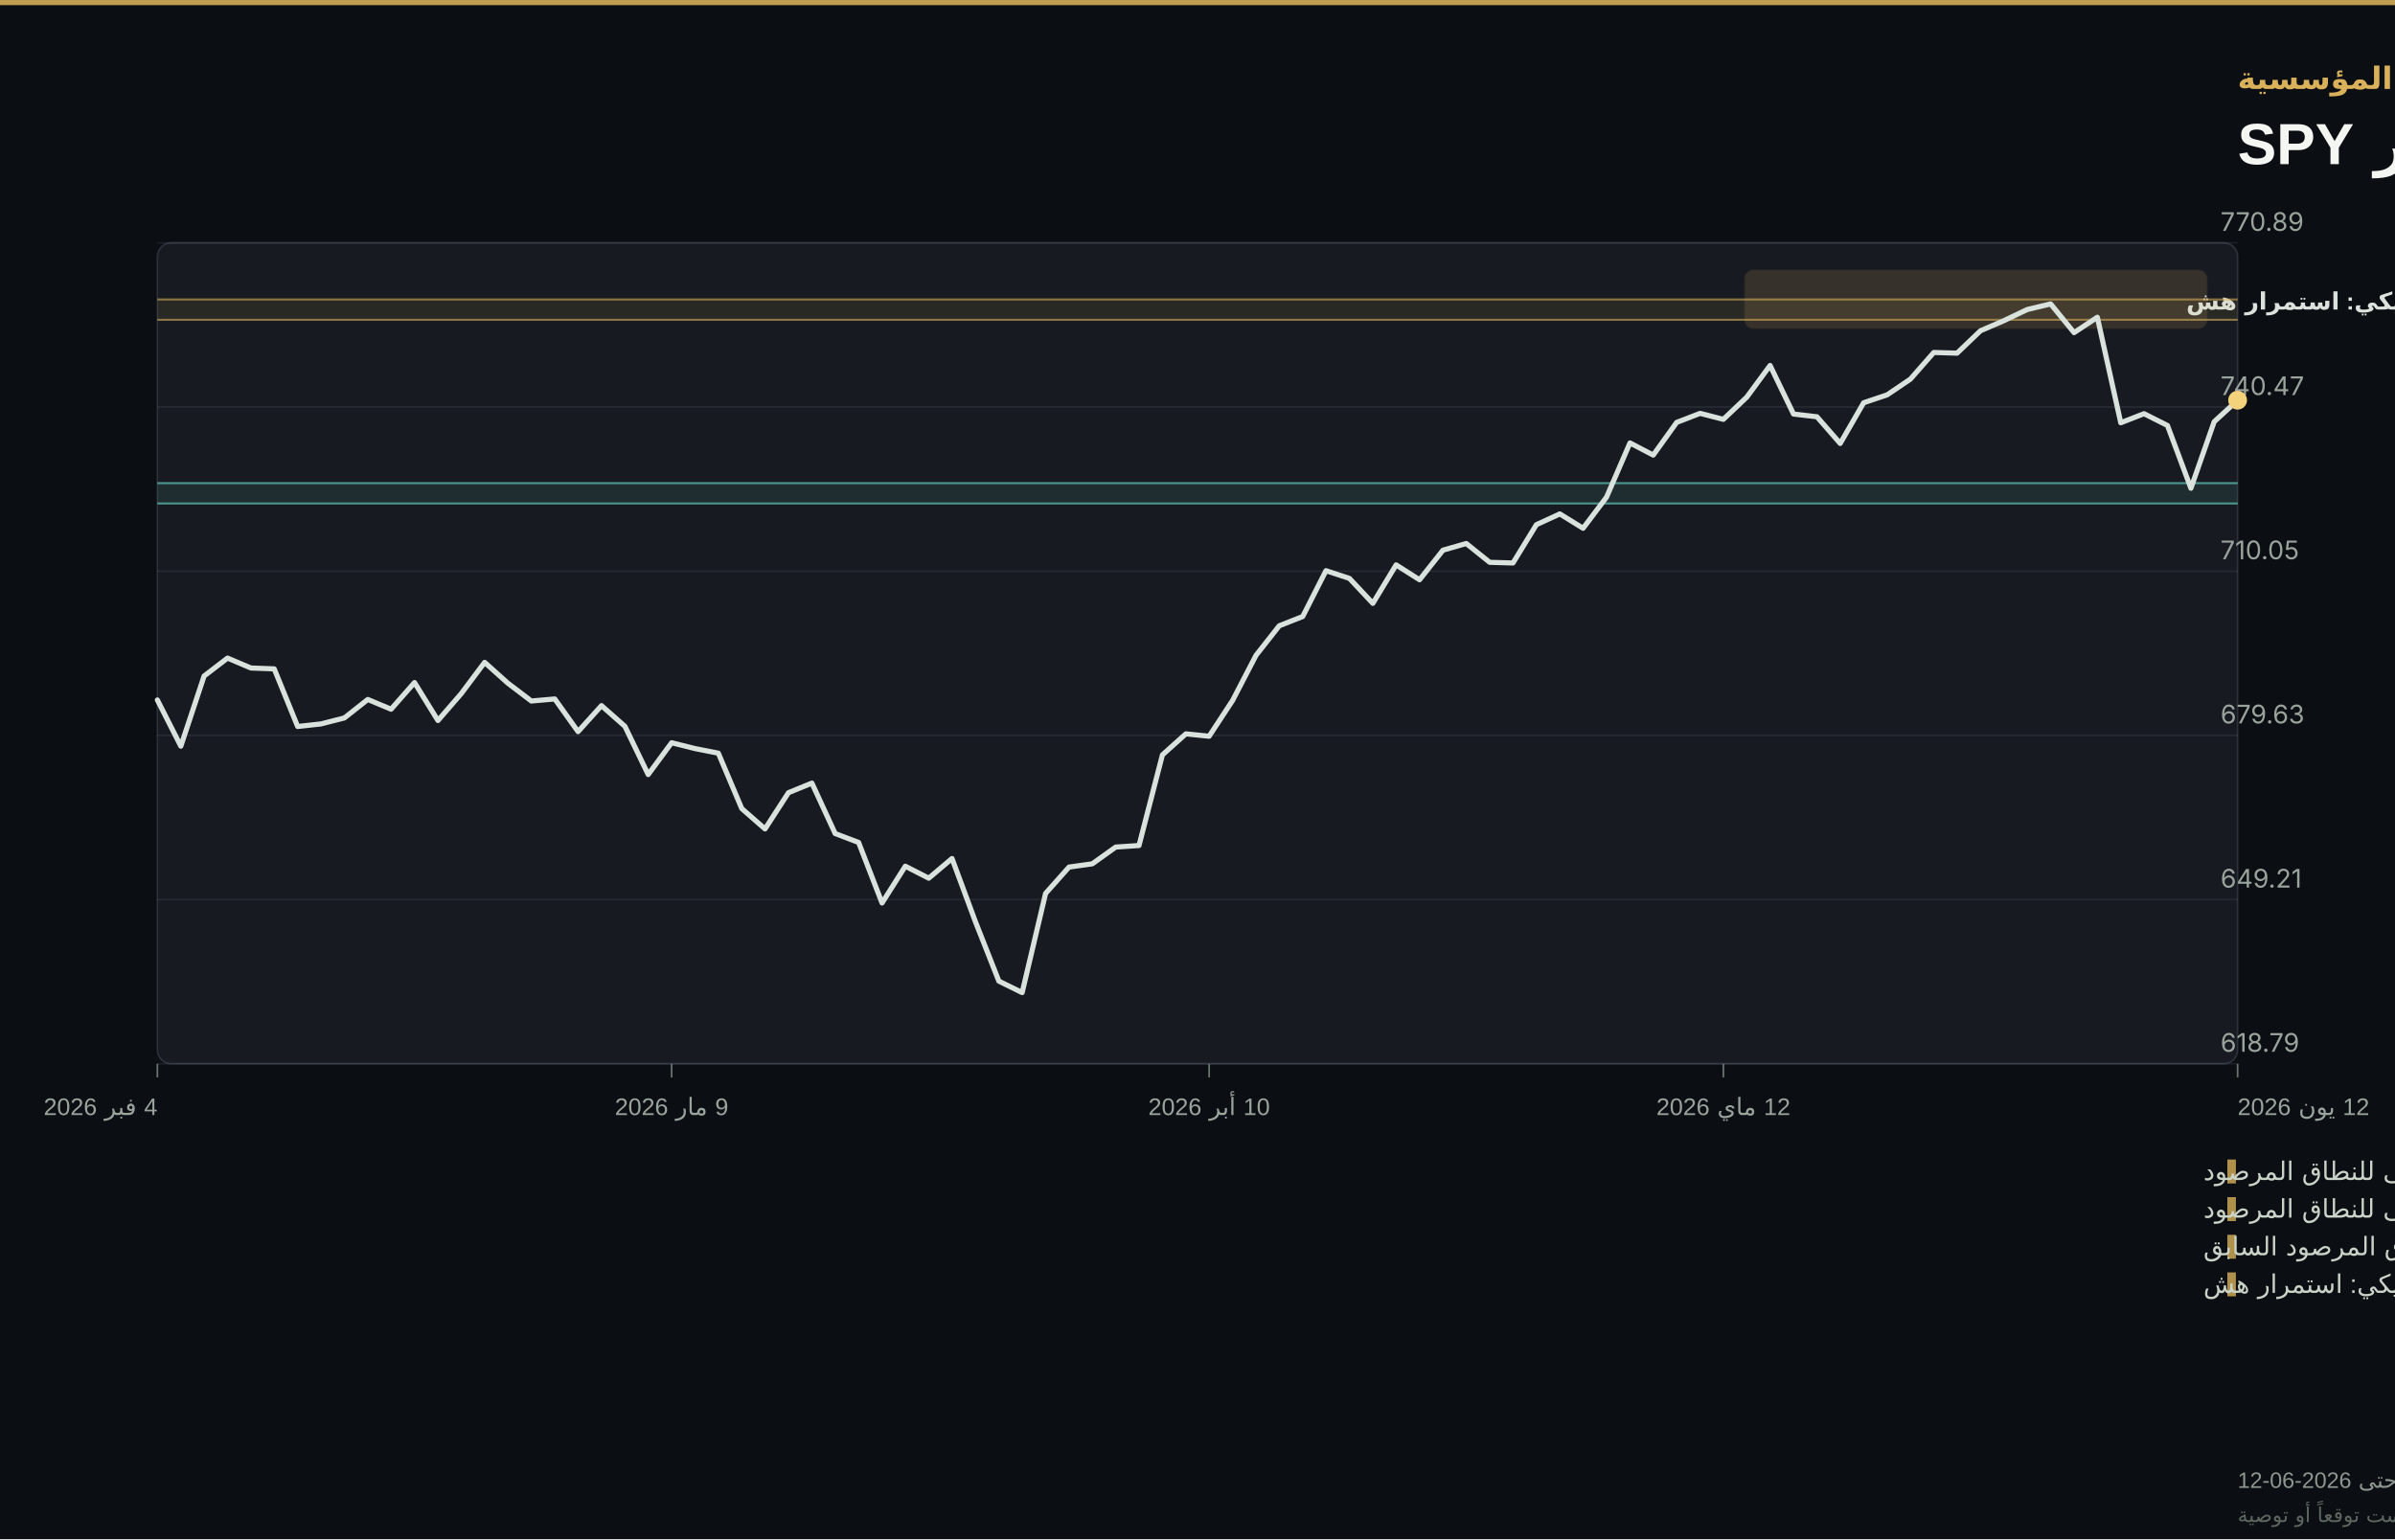
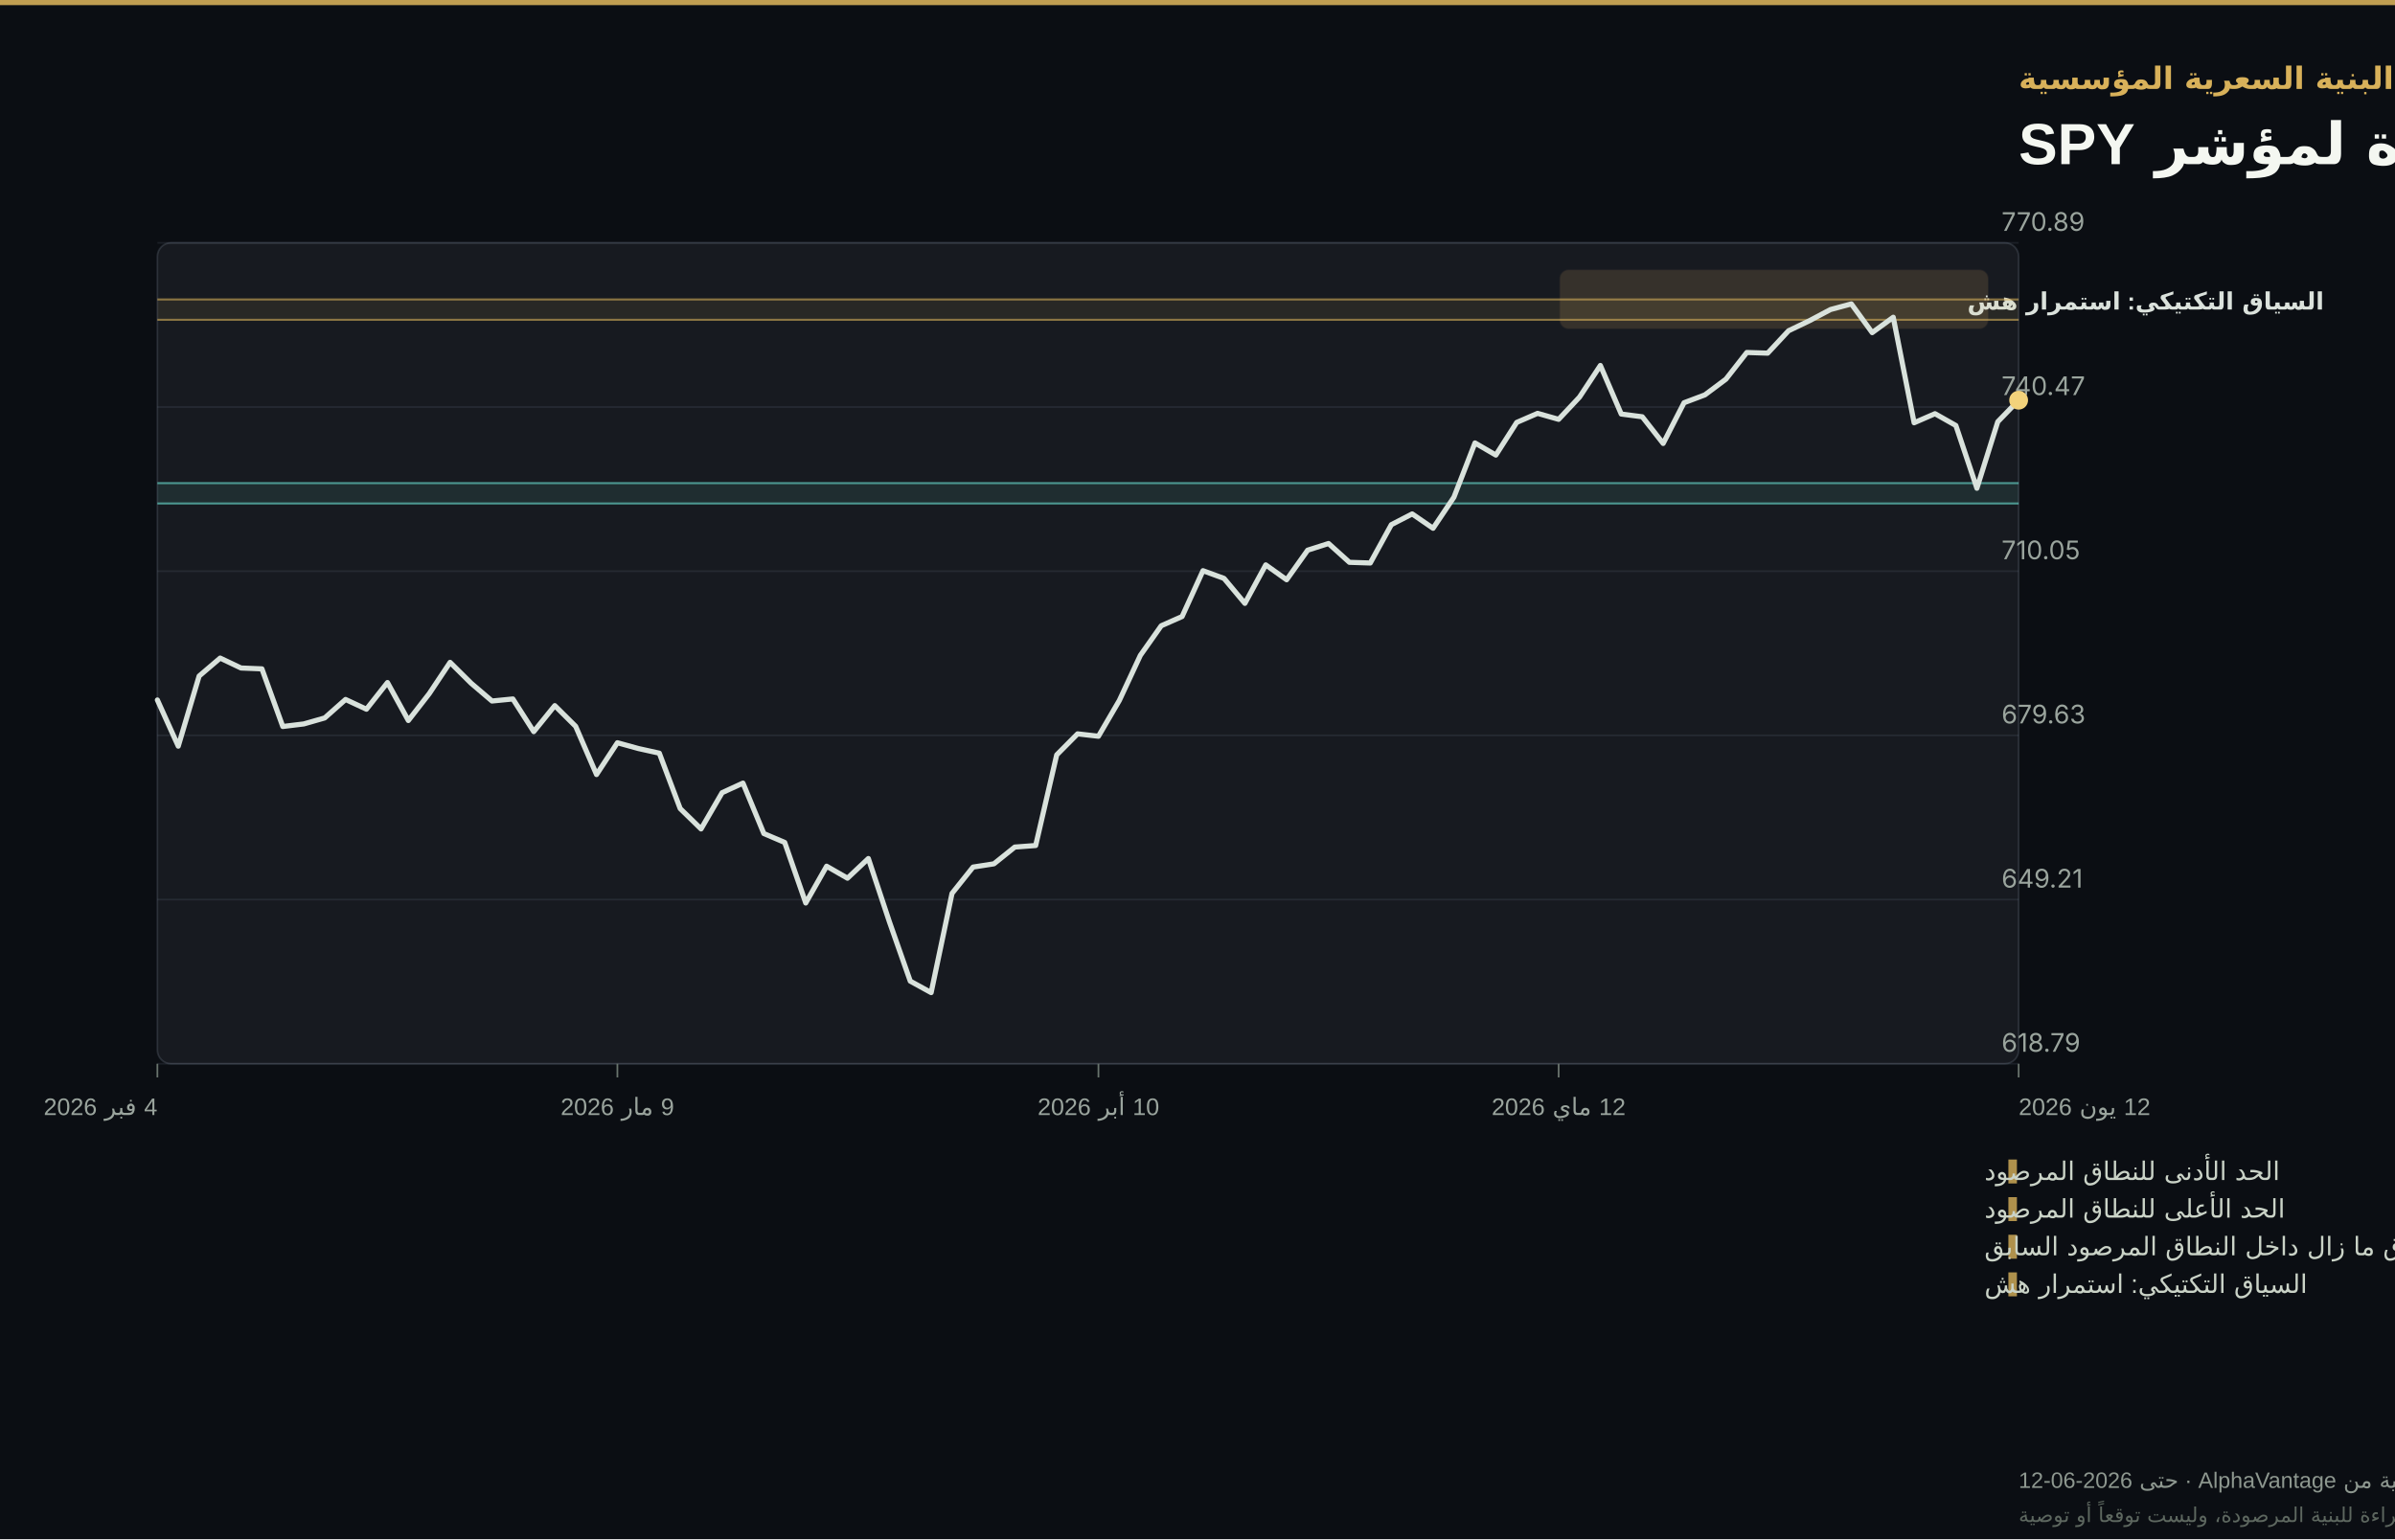
<svg xmlns="http://www.w3.org/2000/svg" viewBox="0 0 1400 900" role="img" aria-label="البنية السعرية المرصودة لمؤشر SPY" preserveAspectRatio="xMidYMid meet" direction="rtl" data-series-hash="c2fac66701782f5b7077a3be7ebfacb4c9d0c5d8511ac859bb9ac482d50b02ab" data-bar-count="90" data-overlay-count="4" data-time-axis="true" data-time-ticks="5" data-time-tick-dates="2026-02-04|2026-03-09|2026-04-10|2026-05-12|2026-06-12">
  <rect width="1400" height="900" fill="#0b0e13" />
  <rect width="1400" height="3" fill="#d8b15a" opacity=".88" />
-   <text x="1308" y="52" text-anchor="end" direction="rtl" font-family="'Tajawal','Cairo','Segoe UI',Arial,sans-serif" font-size="18" font-weight="700" fill="#d8b15a">البنية السعرية المؤسسية</text>
-   <text x="1308" y="96" text-anchor="end" direction="rtl" font-family="'Tajawal','Cairo','Segoe UI',Arial,sans-serif" font-size="34" font-weight="760" fill="#f4f7f1">البنية السعرية المرصودة لمؤشر SPY</text>
-   <rect x="92" y="142" width="1216" height="480" rx="8" fill="#10151d" stroke="rgba(148,163,184,.2)" />
-   <rect x="92" y="142" width="1216" height="480" rx="8" fill="#b58b56" opacity=".045" />
-   <rect x="1020" y="158" width="270" height="34" rx="5" fill="#b58b56" opacity=".2" stroke="#b58b56" stroke-opacity=".45" />
-   <text x="1278" y="181" text-anchor="end" direction="rtl" font-family="'Tajawal','Cairo','Segoe UI',Arial,sans-serif" font-size="14" font-weight="650" fill="#dbe2dc">السياق التكتيكي: استمرار هش</text>
-   <line x1="92" y1="622.0" x2="1308" y2="622.0" stroke="rgba(148,163,184,.12)" />
-   <text x="1298" y="615.0" text-anchor="end" font-family="'Inter','Segoe UI',Arial,sans-serif" font-size="15" fill="#9aa49d">618.79</text>
-   <line x1="92" y1="526.0" x2="1308" y2="526.0" stroke="rgba(148,163,184,.12)" />
-   <text x="1298" y="519.0" text-anchor="end" font-family="'Inter','Segoe UI',Arial,sans-serif" font-size="15" fill="#9aa49d">649.21</text>
-   <line x1="92" y1="430.0" x2="1308" y2="430.0" stroke="rgba(148,163,184,.12)" />
-   <text x="1298" y="423.0" text-anchor="end" font-family="'Inter','Segoe UI',Arial,sans-serif" font-size="15" fill="#9aa49d">679.63</text>
-   <line x1="92" y1="334.0" x2="1308" y2="334.0" stroke="rgba(148,163,184,.12)" />
-   <text x="1298" y="327.0" text-anchor="end" font-family="'Inter','Segoe UI',Arial,sans-serif" font-size="15" fill="#9aa49d">710.05</text>
-   <line x1="92" y1="238.0" x2="1308" y2="238.0" stroke="rgba(148,163,184,.12)" />
-   <text x="1298" y="231.0" text-anchor="end" font-family="'Inter','Segoe UI',Arial,sans-serif" font-size="15" fill="#9aa49d">740.47</text>
-   <line x1="92" y1="142.0" x2="1308" y2="142.0" stroke="rgba(148,163,184,.12)" />
-   <text x="1298" y="135.0" text-anchor="end" font-family="'Inter','Segoe UI',Arial,sans-serif" font-size="15" fill="#9aa49d">770.89</text>
-   <rect x="92" y="282.5" width="1216" height="11.9" fill="#6ee7d8" opacity=".09" />
-   <line x1="92" y1="282.5" x2="1308" y2="282.5" stroke="#6ee7d8" stroke-width="1.2" opacity=".58" />
-   <line x1="92" y1="294.4" x2="1308" y2="294.4" stroke="#6ee7d8" stroke-width="1.2" opacity=".58" />
-   <rect x="92" y="175.1" width="1216" height="11.9" fill="#d8b15a" opacity=".09" />
-   <line x1="92" y1="175.1" x2="1308" y2="175.1" stroke="#d8b15a" stroke-width="1.2" opacity=".58" />
-   <line x1="92" y1="187.0" x2="1308" y2="187.0" stroke="#d8b15a" stroke-width="1.2" opacity=".58" />
-   <polyline points="92.0,409.3 105.7,436.3 119.3,395.3 133.0,384.8 146.7,390.6 160.3,391.1 174.0,424.8 187.6,423.3 201.3,419.8 215.0,409.0 228.6,414.7 242.3,399.1 256.0,421.3 269.6,405.6 283.3,387.3 296.9,399.5 310.6,409.9 324.3,408.7 337.9,427.8 351.6,412.6 365.3,424.7 378.9,452.9 392.6,434.3 406.2,437.7 419.9,440.4 433.6,472.8 447.2,484.7 460.9,463.5 474.6,457.9 488.2,487.4 501.9,492.6 515.6,528.0 529.2,506.5 542.9,513.5 556.5,502.0 570.2,539.0 583.9,573.7 597.5,580.4 611.2,522.4 624.9,507.0 638.5,505.1 652.2,495.3 665.8,494.4 679.5,441.4 693.2,429.1 706.8,430.5 720.5,409.6 734.2,383.2 747.8,365.9 761.5,360.5 775.1,333.7 788.8,338.2 802.5,352.8 816.1,330.3 829.8,339.0 843.5,321.7 857.1,317.8 870.8,328.8 884.4,329.2 898.1,306.8 911.8,300.5 925.4,308.9 939.1,290.7 952.8,259.0 966.4,266.1 980.1,247.0 993.8,241.7 1007.4,245.2 1021.1,232.2 1034.7,213.7 1048.4,242.1 1062.1,243.7 1075.7,259.3 1089.4,235.5 1103.1,230.9 1116.7,221.7 1130.4,206.1 1144.0,206.5 1157.7,193.4 1171.4,187.5 1185.0,181.0 1198.7,177.7 1212.4,194.5 1226.0,185.5 1239.7,247.2 1253.3,241.9 1267.0,248.8 1280.7,285.5 1294.3,246.6 1308.0,234.0" fill="none" stroke="#d9e2dc" stroke-width="3" stroke-linejoin="round" stroke-linecap="round" />
-   <circle cx="1308.0" cy="234.0" r="5.5" fill="#f2d27b" />
+   <text x="1180" y="52" text-anchor="end" direction="rtl" font-family="'Tajawal','Cairo','Segoe UI',Arial,sans-serif" font-size="18" font-weight="700" fill="#d8b15a">البنية السعرية المؤسسية</text>
+   <text x="1180" y="96" text-anchor="end" direction="rtl" font-family="'Tajawal','Cairo','Segoe UI',Arial,sans-serif" font-size="34" font-weight="760" fill="#f4f7f1">البنية السعرية المرصودة لمؤشر SPY</text>
+   <rect x="92" y="142" width="1088" height="480" rx="8" fill="#10151d" stroke="rgba(148,163,184,.2)" />
+   <rect x="92" y="142" width="1088" height="480" rx="8" fill="#b58b56" opacity=".045" />
+   <rect x="912" y="158" width="250" height="34" rx="5" fill="#b58b56" opacity=".2" stroke="#b58b56" stroke-opacity=".45" />
+   <text x="1150" y="181" text-anchor="end" direction="rtl" font-family="'Tajawal','Cairo','Segoe UI',Arial,sans-serif" font-size="14" font-weight="650" fill="#dbe2dc">السياق التكتيكي: استمرار هش</text>
+   <line x1="92" y1="622.0" x2="1180" y2="622.0" stroke="rgba(148,163,184,.12)" />
+   <text x="1170" y="615.0" text-anchor="end" font-family="'Inter','Segoe UI',Arial,sans-serif" font-size="15" fill="#9aa49d">618.79</text>
+   <line x1="92" y1="526.0" x2="1180" y2="526.0" stroke="rgba(148,163,184,.12)" />
+   <text x="1170" y="519.0" text-anchor="end" font-family="'Inter','Segoe UI',Arial,sans-serif" font-size="15" fill="#9aa49d">649.21</text>
+   <line x1="92" y1="430.0" x2="1180" y2="430.0" stroke="rgba(148,163,184,.12)" />
+   <text x="1170" y="423.0" text-anchor="end" font-family="'Inter','Segoe UI',Arial,sans-serif" font-size="15" fill="#9aa49d">679.63</text>
+   <line x1="92" y1="334.0" x2="1180" y2="334.0" stroke="rgba(148,163,184,.12)" />
+   <text x="1170" y="327.0" text-anchor="end" font-family="'Inter','Segoe UI',Arial,sans-serif" font-size="15" fill="#9aa49d">710.05</text>
+   <line x1="92" y1="238.0" x2="1180" y2="238.0" stroke="rgba(148,163,184,.12)" />
+   <text x="1170" y="231.0" text-anchor="end" font-family="'Inter','Segoe UI',Arial,sans-serif" font-size="15" fill="#9aa49d">740.47</text>
+   <line x1="92" y1="142.0" x2="1180" y2="142.0" stroke="rgba(148,163,184,.12)" />
+   <text x="1170" y="135.0" text-anchor="end" font-family="'Inter','Segoe UI',Arial,sans-serif" font-size="15" fill="#9aa49d">770.89</text>
+   <rect x="92" y="282.5" width="1088" height="11.9" fill="#6ee7d8" opacity=".09" />
+   <line x1="92" y1="282.5" x2="1180" y2="282.5" stroke="#6ee7d8" stroke-width="1.2" opacity=".58" />
+   <line x1="92" y1="294.4" x2="1180" y2="294.4" stroke="#6ee7d8" stroke-width="1.2" opacity=".58" />
+   <rect x="92" y="175.1" width="1088" height="11.9" fill="#d8b15a" opacity=".09" />
+   <line x1="92" y1="175.1" x2="1180" y2="175.1" stroke="#d8b15a" stroke-width="1.2" opacity=".58" />
+   <line x1="92" y1="187.0" x2="1180" y2="187.0" stroke="#d8b15a" stroke-width="1.2" opacity=".58" />
+   <polyline points="92.0,409.3 104.2,436.3 116.4,395.3 128.7,384.8 140.9,390.6 153.1,391.1 165.3,424.8 177.6,423.3 189.8,419.8 202.0,409.0 214.2,414.7 226.5,399.1 238.7,421.3 250.9,405.6 263.1,387.3 275.4,399.5 287.6,409.9 299.8,408.7 312.0,427.8 324.3,412.6 336.5,424.7 348.7,452.9 360.9,434.3 373.2,437.7 385.4,440.4 397.6,472.8 409.8,484.7 422.1,463.5 434.3,457.9 446.5,487.4 458.7,492.6 471.0,528.0 483.2,506.5 495.4,513.5 507.6,502.0 519.9,539.0 532.1,573.7 544.3,580.4 556.5,522.4 568.8,507.0 581.0,505.1 593.2,495.3 605.4,494.4 617.7,441.4 629.9,429.1 642.1,430.5 654.3,409.6 666.6,383.2 678.8,365.9 691.0,360.5 703.2,333.7 715.5,338.2 727.7,352.8 739.9,330.3 752.1,339.0 764.4,321.7 776.6,317.8 788.8,328.8 801.0,329.2 813.3,306.8 825.5,300.5 837.7,308.9 849.9,290.7 862.2,259.0 874.4,266.1 886.6,247.0 898.8,241.7 911.1,245.2 923.3,232.2 935.5,213.7 947.7,242.1 960.0,243.7 972.2,259.3 984.4,235.5 996.6,230.9 1008.9,221.7 1021.1,206.1 1033.3,206.5 1045.5,193.4 1057.8,187.5 1070.0,181.0 1082.2,177.7 1094.4,194.5 1106.7,185.5 1118.9,247.2 1131.1,241.9 1143.3,248.8 1155.6,285.5 1167.8,246.6 1180.0,234.0" fill="none" stroke="#d9e2dc" stroke-width="3" stroke-linejoin="round" stroke-linecap="round" />
+   <circle cx="1180.0" cy="234.0" r="5.5" fill="#f2d27b" />
  <line x1="92.0" y1="622" x2="92.0" y2="630" stroke="#69746d" stroke-width="1" />
  <text x="92.0" y="652" text-anchor="start" font-family="'Tajawal','Cairo','Segoe UI',Arial,sans-serif" font-size="14" fill="#9aa49d" direction="rtl">4 فبر 2026</text>
-   <line x1="392.6" y1="622" x2="392.6" y2="630" stroke="#69746d" stroke-width="1" />
-   <text x="392.6" y="652" text-anchor="middle" font-family="'Tajawal','Cairo','Segoe UI',Arial,sans-serif" font-size="14" fill="#9aa49d" direction="rtl">9 مار 2026</text>
-   <line x1="706.8" y1="622" x2="706.8" y2="630" stroke="#69746d" stroke-width="1" />
-   <text x="706.8" y="652" text-anchor="middle" font-family="'Tajawal','Cairo','Segoe UI',Arial,sans-serif" font-size="14" fill="#9aa49d" direction="rtl">10 أبر 2026</text>
-   <line x1="1007.4" y1="622" x2="1007.4" y2="630" stroke="#69746d" stroke-width="1" />
-   <text x="1007.4" y="652" text-anchor="middle" font-family="'Tajawal','Cairo','Segoe UI',Arial,sans-serif" font-size="14" fill="#9aa49d" direction="rtl">12 ماي 2026</text>
-   <line x1="1308.0" y1="622" x2="1308.0" y2="630" stroke="#69746d" stroke-width="1" />
-   <text x="1308.0" y="652" text-anchor="end" font-family="'Tajawal','Cairo','Segoe UI',Arial,sans-serif" font-size="14" fill="#9aa49d" direction="rtl">12 يون 2026</text>
+   <line x1="360.9" y1="622" x2="360.9" y2="630" stroke="#69746d" stroke-width="1" />
+   <text x="360.9" y="652" text-anchor="middle" font-family="'Tajawal','Cairo','Segoe UI',Arial,sans-serif" font-size="14" fill="#9aa49d" direction="rtl">9 مار 2026</text>
+   <line x1="642.1" y1="622" x2="642.1" y2="630" stroke="#69746d" stroke-width="1" />
+   <text x="642.1" y="652" text-anchor="middle" font-family="'Tajawal','Cairo','Segoe UI',Arial,sans-serif" font-size="14" fill="#9aa49d" direction="rtl">10 أبر 2026</text>
+   <line x1="911.1" y1="622" x2="911.1" y2="630" stroke="#69746d" stroke-width="1" />
+   <text x="911.1" y="652" text-anchor="middle" font-family="'Tajawal','Cairo','Segoe UI',Arial,sans-serif" font-size="14" fill="#9aa49d" direction="rtl">12 ماي 2026</text>
+   <line x1="1180.0" y1="622" x2="1180.0" y2="630" stroke="#69746d" stroke-width="1" />
+   <text x="1180.0" y="652" text-anchor="end" font-family="'Tajawal','Cairo','Segoe UI',Arial,sans-serif" font-size="14" fill="#9aa49d" direction="rtl">12 يون 2026</text>
  <g data-overlay-type="support_resistance_zone" data-evidence-refs="ohlcv:2026-05-15:2026-06-12:low" data-zone-type="support_resistance_zone" data-zone-role="floor" data-lower="722.59" data-upper="726.371" data-method="20_session_extreme_atr_band">
-     <rect x="1302" y="678" width="5" height="14" fill="#d8b15a" opacity=".8" />
-     <text x="1288" y="690" text-anchor="end" direction="rtl" font-family="'Tajawal','Cairo','Segoe UI',Arial,sans-serif" font-size="15" fill="#cad3c7">الحد الأدنى للنطاق المرصود</text>
+     <rect x="1174" y="678" width="5" height="14" fill="#d8b15a" opacity=".8" />
+     <text x="1160" y="690" text-anchor="end" direction="rtl" font-family="'Tajawal','Cairo','Segoe UI',Arial,sans-serif" font-size="15" fill="#cad3c7">الحد الأدنى للنطاق المرصود</text>
  </g>
  <g data-overlay-type="support_resistance_zone" data-evidence-refs="ohlcv:2026-05-15:2026-06-12:high" data-zone-type="support_resistance_zone" data-zone-role="ceiling" data-lower="756.619" data-upper="760.4" data-method="20_session_extreme_atr_band">
-     <rect x="1302" y="700" width="5" height="14" fill="#d8b15a" opacity=".8" />
-     <text x="1288" y="712" text-anchor="end" direction="rtl" font-family="'Tajawal','Cairo','Segoe UI',Arial,sans-serif" font-size="15" fill="#cad3c7">الحد الأعلى للنطاق المرصود</text>
+     <rect x="1174" y="700" width="5" height="14" fill="#d8b15a" opacity=".8" />
+     <text x="1160" y="712" text-anchor="end" direction="rtl" font-family="'Tajawal','Cairo','Segoe UI',Arial,sans-serif" font-size="15" fill="#cad3c7">الحد الأعلى للنطاق المرصود</text>
  </g>
  <g data-overlay-type="structure" data-evidence-refs="ohlcv:2026-04-17:2026-05-14:range|ohlcv:2026-06-12:close" data-method="latest_close_vs_prior_20_session_range">
-     <rect x="1302" y="722" width="5" height="14" fill="#d8b15a" opacity=".8" />
-     <text x="1288" y="734" text-anchor="end" direction="rtl" font-family="'Tajawal','Cairo','Segoe UI',Arial,sans-serif" font-size="15" fill="#cad3c7">الإغلاق ما زال داخل النطاق المرصود السابق</text>
+     <rect x="1174" y="722" width="5" height="14" fill="#d8b15a" opacity=".8" />
+     <text x="1160" y="734" text-anchor="end" direction="rtl" font-family="'Tajawal','Cairo','Segoe UI',Arial,sans-serif" font-size="15" fill="#cad3c7">الإغلاق ما زال داخل النطاق المرصود السابق</text>
  </g>
  <g data-overlay-type="tactical_context" data-evidence-refs="tactical-context:continuation:persistence=persistent|tactical-context:continuation:participation=mixed|tactical-context:continuation:fragility=fragile" data-tactical-state="fragile_continuation" data-source-artifact="data/intelligence/tactical-context.json">
-     <rect x="1302" y="744" width="5" height="14" fill="#d8b15a" opacity=".8" />
-     <text x="1288" y="756" text-anchor="end" direction="rtl" font-family="'Tajawal','Cairo','Segoe UI',Arial,sans-serif" font-size="15" fill="#cad3c7">السياق التكتيكي: استمرار هش</text>
+     <rect x="1174" y="744" width="5" height="14" fill="#d8b15a" opacity=".8" />
+     <text x="1160" y="756" text-anchor="end" direction="rtl" font-family="'Tajawal','Cairo','Segoe UI',Arial,sans-serif" font-size="15" fill="#cad3c7">السياق التكتيكي: استمرار هش</text>
  </g>
-   <text x="1308" y="870" text-anchor="end" direction="rtl" font-family="'Tajawal','Cairo','Segoe UI',Arial,sans-serif" font-size="13" fill="#8d978f">المصدر: بيانات OHLCV اليومية من AlphaVantage · حتى 2026-06-12</text>
-   <text x="1308" y="890" text-anchor="end" direction="rtl" font-family="'Tajawal','Cairo','Segoe UI',Arial,sans-serif" font-size="12" fill="#5d675f">قراءة للبنية المرصودة، وليست توقعاً أو توصية</text>
+   <text x="1180" y="870" text-anchor="end" direction="rtl" font-family="'Tajawal','Cairo','Segoe UI',Arial,sans-serif" font-size="13" fill="#8d978f">المصدر: بيانات OHLCV اليومية من AlphaVantage · حتى 2026-06-12</text>
+   <text x="1180" y="890" text-anchor="end" direction="rtl" font-family="'Tajawal','Cairo','Segoe UI',Arial,sans-serif" font-size="12" fill="#5d675f">قراءة للبنية المرصودة، وليست توقعاً أو توصية</text>
</svg>
